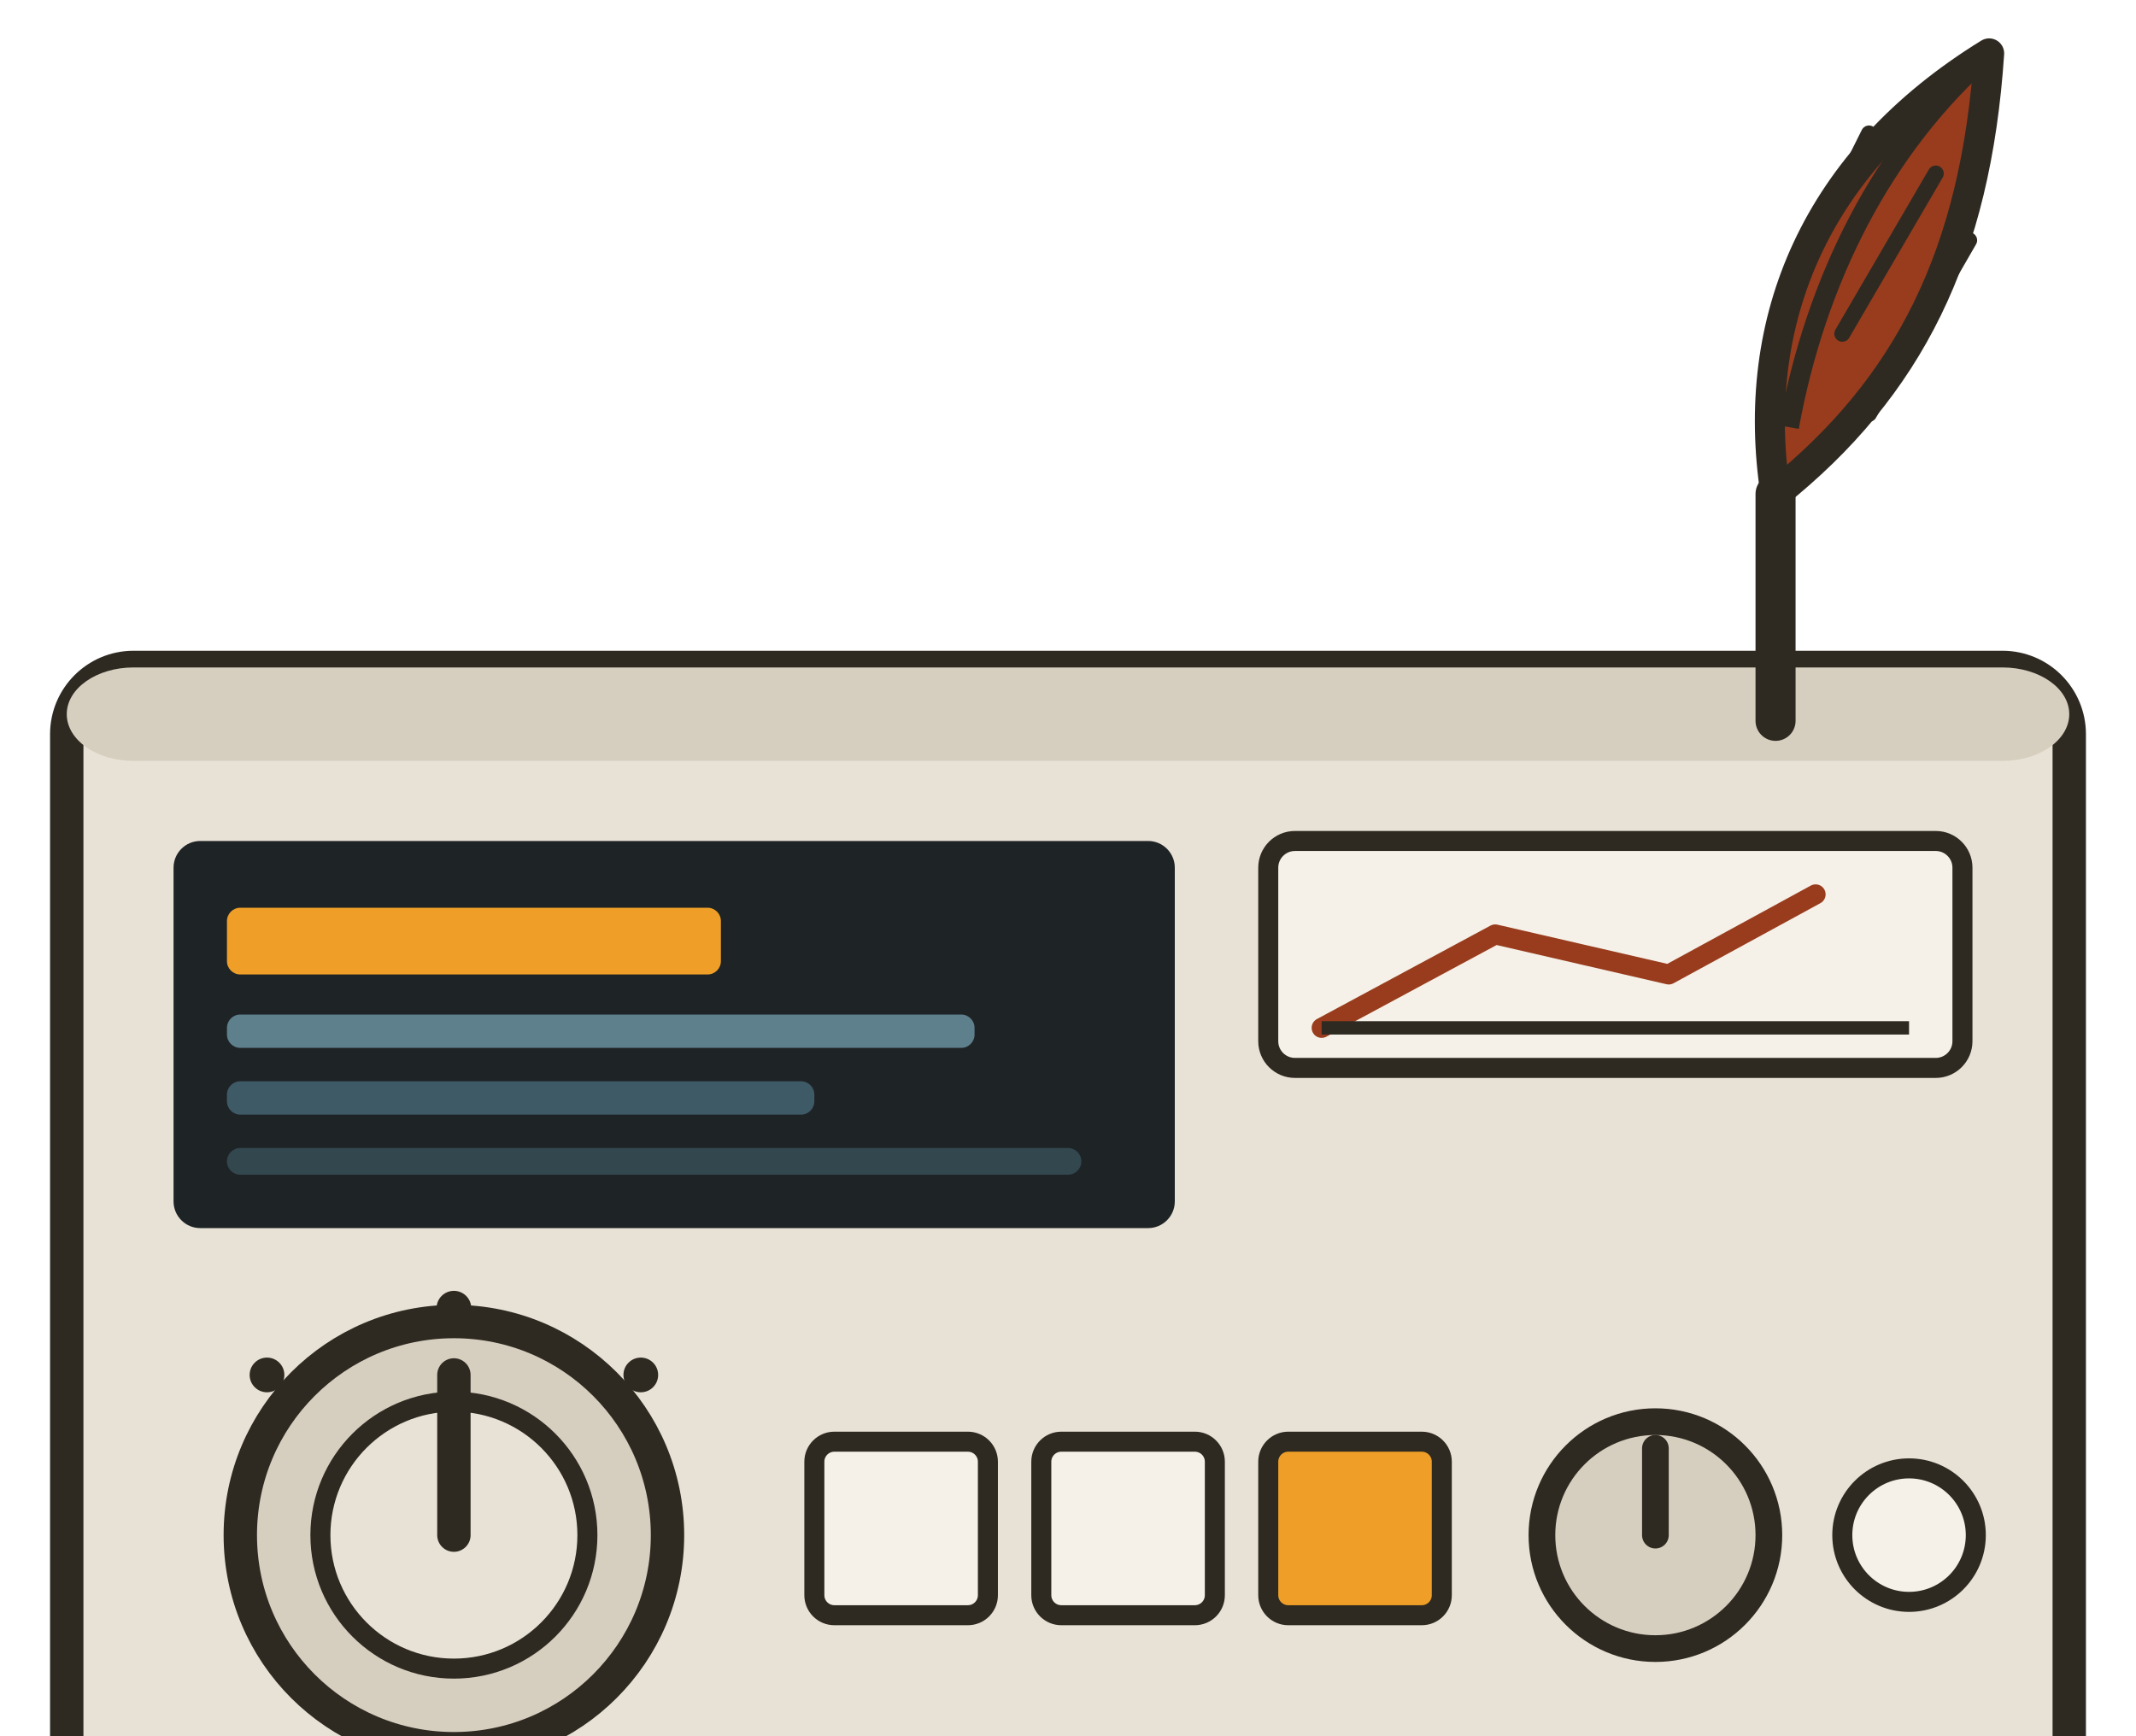
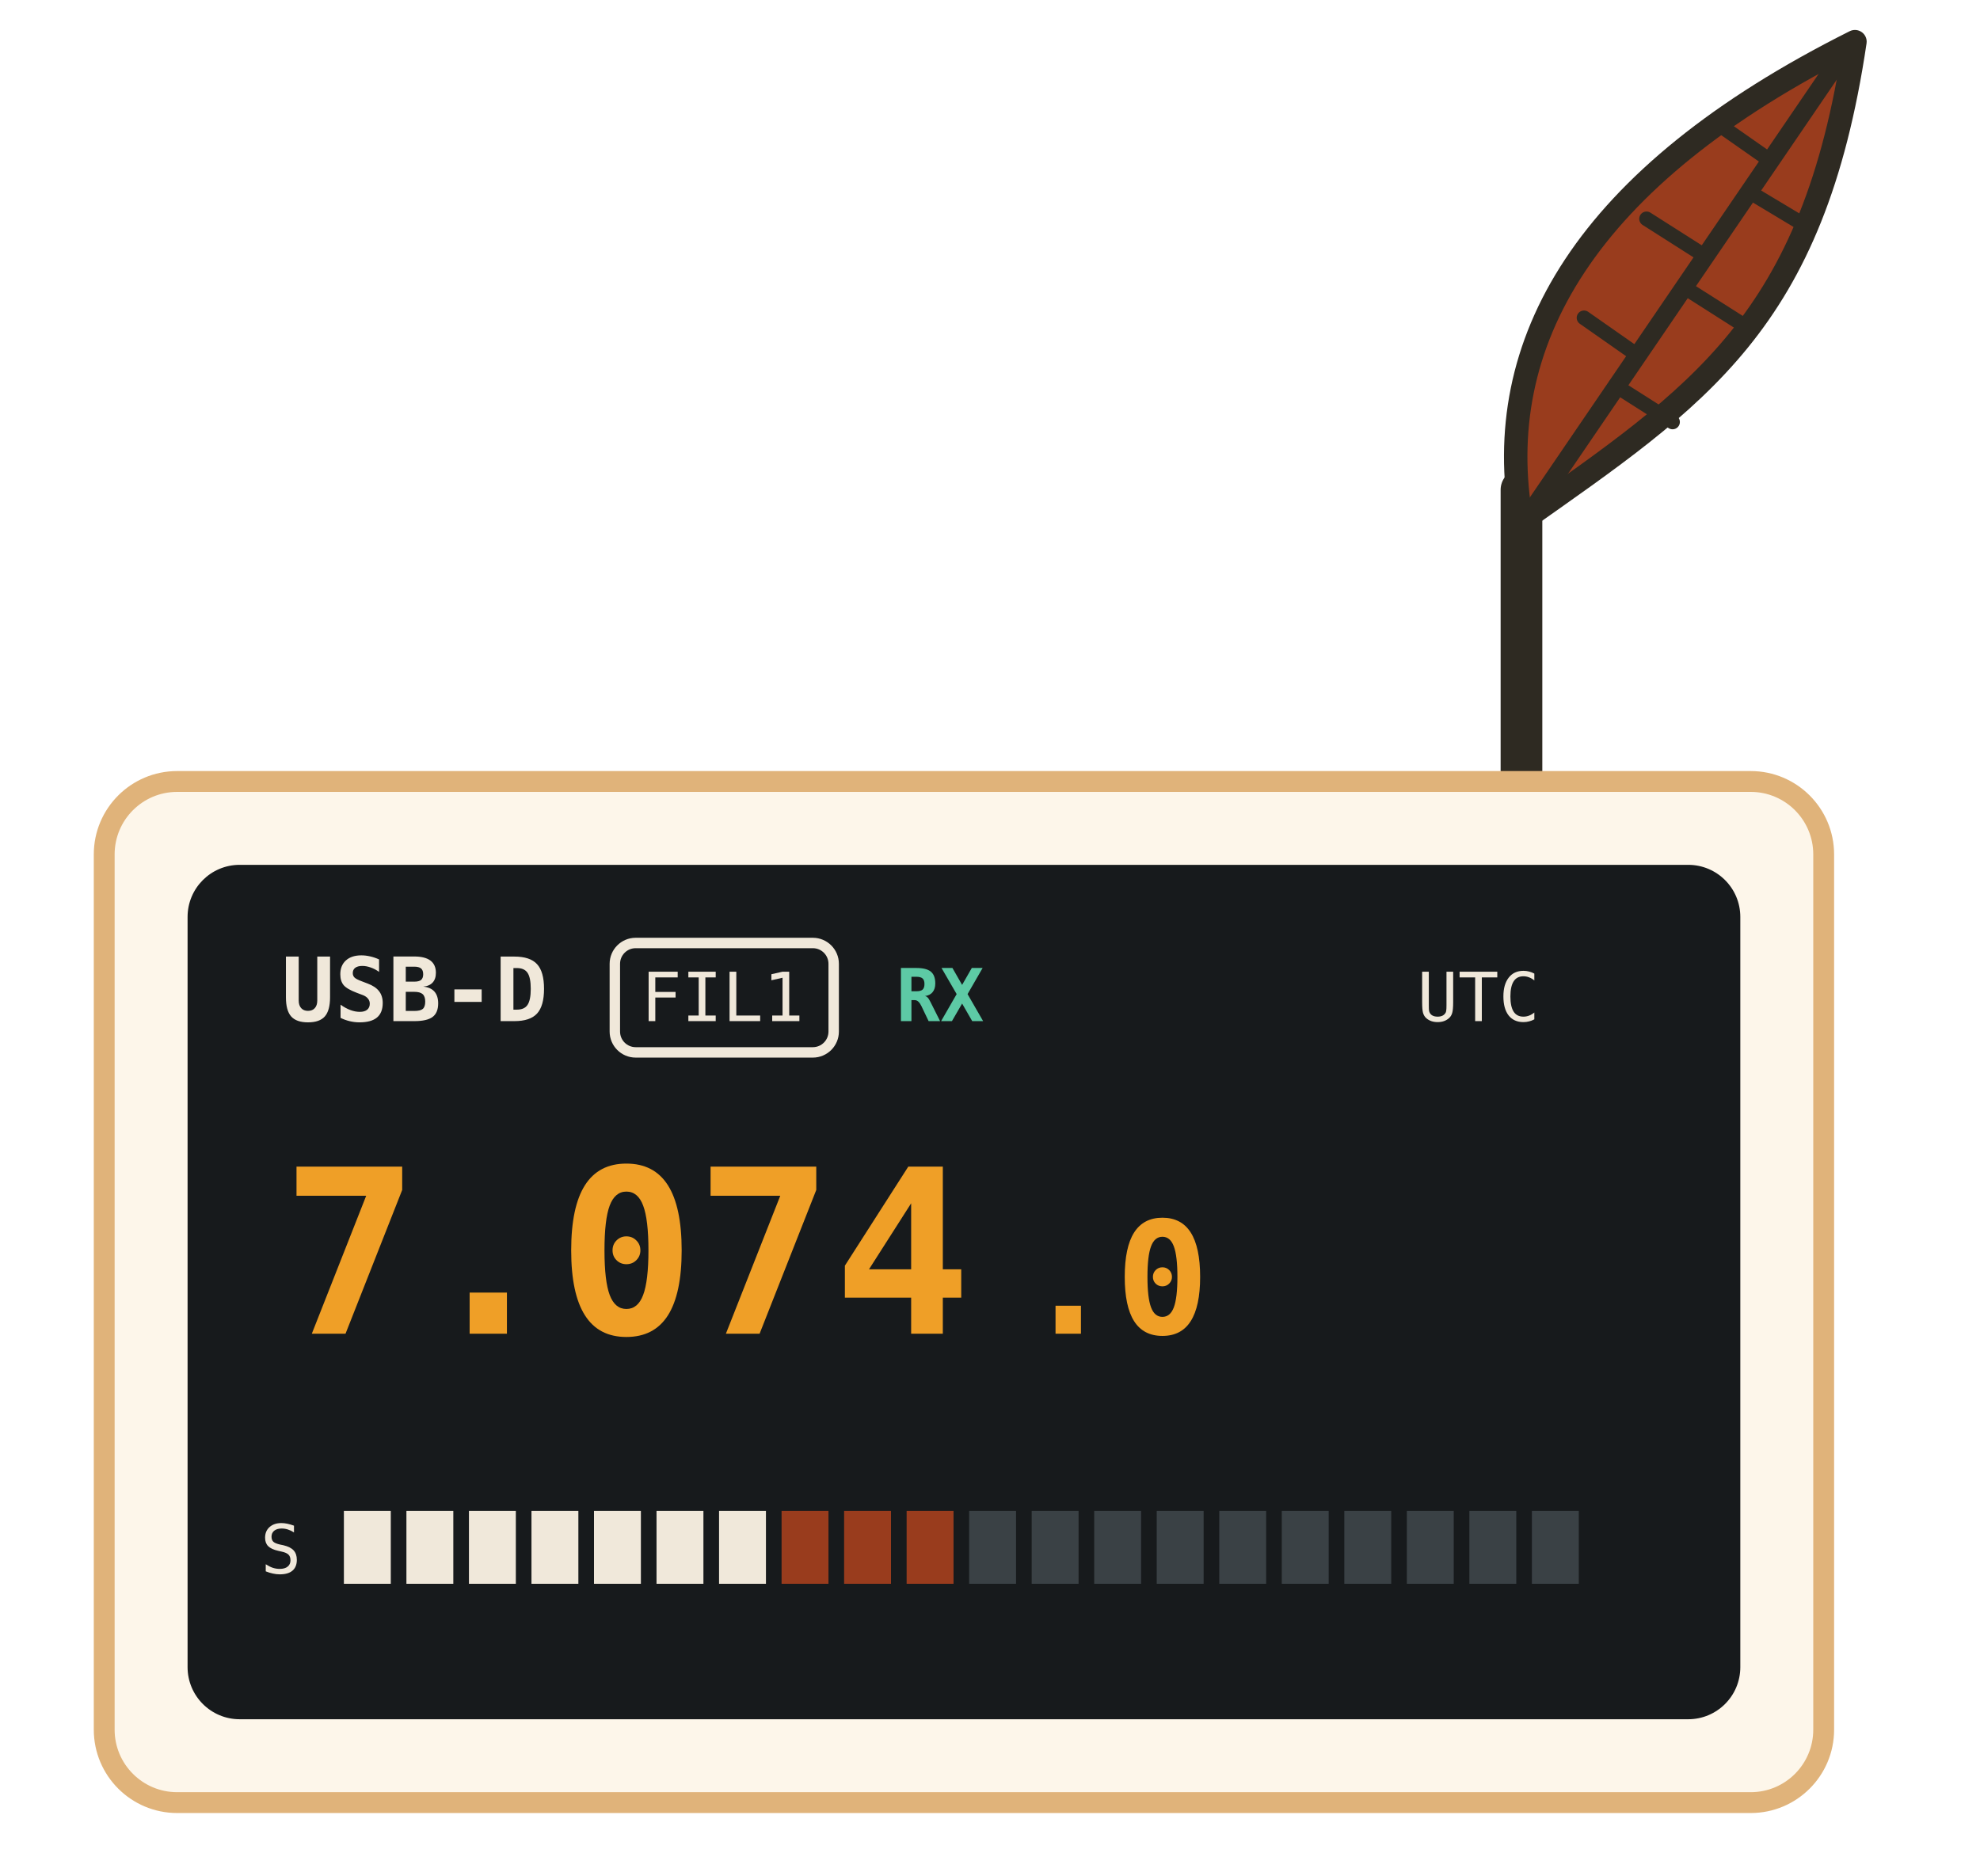
- <svg xmlns="http://www.w3.org/2000/svg" viewBox="0 0 320 260" width="320" height="260" role="img" aria-label="Hamlet">
-   <g transform="translate(10,66)">
-     <rect x="0" y="34" width="300" height="176" rx="10" fill="#E8E2D6" stroke="#2E2A22" stroke-width="5" />
-     <rect x="0" y="34" width="300" height="14" rx="10" fill="#D6CEBE" />
-     <rect x="16" y="60" width="150" height="58" rx="4" fill="#1E2326" />
-     <rect x="24" y="70" width="74" height="10" rx="2" fill="#EF9F27" />
-     <rect x="24" y="86" width="112" height="5" rx="2" fill="#5E7F8C" />
-     <rect x="24" y="96" width="88" height="5" rx="2" fill="#3E5A66" />
-     <rect x="24" y="106" width="128" height="4" rx="2" fill="#33474F" />
-     <rect x="180" y="60" width="104" height="34" rx="4" fill="#F5F1E8" stroke="#2E2A22" stroke-width="3" />
-     <path d="M188 88 L214 74 L240 80 L262 68" fill="none" stroke="#993C1D" stroke-width="3" stroke-linecap="round" stroke-linejoin="round" />
-     <line x1="188" y1="88" x2="276" y2="88" stroke="#2E2A22" stroke-width="2" />
-     <circle cx="58" cy="164" r="32" fill="#D6CEBE" stroke="#2E2A22" stroke-width="5" />
-     <circle cx="58" cy="164" r="20" fill="#E8E2D6" stroke="#2E2A22" stroke-width="3" />
-     <line x1="58" y1="164" x2="58" y2="140" stroke="#2E2A22" stroke-width="5" stroke-linecap="round" />
-     <circle cx="30" cy="140" r="2.6" fill="#2E2A22" />
-     <circle cx="58" cy="130" r="2.6" fill="#2E2A22" />
-     <circle cx="86" cy="140" r="2.6" fill="#2E2A22" />
-     <rect x="112" y="150" width="26" height="26" rx="3" fill="#F5F1E8" stroke="#2E2A22" stroke-width="3" />
-     <rect x="146" y="150" width="26" height="26" rx="3" fill="#F5F1E8" stroke="#2E2A22" stroke-width="3" />
-     <rect x="180" y="150" width="26" height="26" rx="3" fill="#EF9F27" stroke="#2E2A22" stroke-width="3" />
-     <circle cx="238" cy="164" r="17" fill="#D6CEBE" stroke="#2E2A22" stroke-width="4" />
-     <line x1="238" y1="164" x2="238" y2="151" stroke="#2E2A22" stroke-width="4" stroke-linecap="round" />
-     <circle cx="276" cy="164" r="10" fill="#F5F1E8" stroke="#2E2A22" stroke-width="3" />
-     <line x1="256" y1="42" x2="256" y2="8" stroke="#2E2A22" stroke-width="6" stroke-linecap="round" />
-     <path d="M256 8 C252 -18, 262 -42, 288 -58 C286 -28, 276 -8, 256 8 Z" fill="#993C1D" stroke="#2E2A22" stroke-width="4.5" stroke-linejoin="round" />
-     <path d="M288 -58 C272 -44, 262 -24, 258 -2" fill="none" stroke="#2E2A22" stroke-width="3" />
-     <path d="M270 -46 L262 -30 M280 -40 L266 -16 M285 -30 L270 -4" fill="none" stroke="#2E2A22" stroke-width="2.4" stroke-linecap="round" />
+ <svg xmlns="http://www.w3.org/2000/svg" viewBox="0 0 380 360" width="380" height="360" role="img" aria-label="Hamlet">
+   <g transform="translate(20,150)">
+     <line x1="272" y1="16" x2="272" y2="-56" stroke="#2E2A22" stroke-width="8" stroke-linecap="round" />
+     <path d="M272 -50 C266 -84, 284 -116, 336 -142 C328 -88, 306 -74, 272 -50 Z" fill="#993C1D" stroke="#2E2A22" stroke-width="4.5" stroke-linejoin="round" />
+     <path d="M334 -140 L274 -52" fill="none" stroke="#2E2A22" stroke-width="3.5" stroke-linecap="round" />
+     <path d="M294 -82 L284 -89 M307 -101 L296 -108 M320 -119 L310 -126" fill="none" stroke="#2E2A22" stroke-width="2.8" stroke-linecap="round" />
+     <path d="M290 -76 L301 -69 M303 -95 L314 -88 M316 -113 L326 -107" fill="none" stroke="#2E2A22" stroke-width="2.8" stroke-linecap="round" />
+     <rect x="0" y="0" width="330" height="196" rx="14" fill="#FDF6EA" stroke="#E0B37A" stroke-width="4" />
+     <rect x="16" y="16" width="298" height="164" rx="10" fill="#171A1C" />
+     <text x="34" y="46" font-family="Consolas, monospace" font-size="17" font-weight="600" fill="#F0E8DA">USB-D</text>
+     <rect x="98" y="31" width="42" height="21" rx="4" fill="none" stroke="#F0E8DA" stroke-width="2" />
+     <text x="103" y="46" font-family="Consolas, monospace" font-size="13" fill="#F0E8DA">FIL1</text>
+     <text x="152" y="46" font-family="Consolas, monospace" font-size="14" font-weight="600" fill="#5DCAA5">RX</text>
+     <text x="252" y="46" font-family="Consolas, monospace" font-size="13" fill="#F0E8DA">UTC</text>
+     <text x="34" y="106" font-family="Consolas, monospace" font-size="44" font-weight="700" fill="#EF9F27">7.074</text>
+     <text x="176" y="106" font-family="Consolas, monospace" font-size="30" font-weight="700" fill="#EF9F27">.0</text>
+     <text x="30" y="152" font-family="Consolas, monospace" font-size="13" fill="#F0E8DA">S</text>
+     <rect x="46" y="140" width="9" height="14" fill="#F0E8DA" />
+     <rect x="58" y="140" width="9" height="14" fill="#F0E8DA" />
+     <rect x="70" y="140" width="9" height="14" fill="#F0E8DA" />
+     <rect x="82" y="140" width="9" height="14" fill="#F0E8DA" />
+     <rect x="94" y="140" width="9" height="14" fill="#F0E8DA" />
+     <rect x="106" y="140" width="9" height="14" fill="#F0E8DA" />
+     <rect x="118" y="140" width="9" height="14" fill="#F0E8DA" />
+     <rect x="130" y="140" width="9" height="14" fill="#993C1D" />
+     <rect x="142" y="140" width="9" height="14" fill="#993C1D" />
+     <rect x="154" y="140" width="9" height="14" fill="#993C1D" />
+     <rect x="166" y="140" width="9" height="14" fill="#3A4145" />
+     <rect x="178" y="140" width="9" height="14" fill="#3A4145" />
+     <rect x="190" y="140" width="9" height="14" fill="#3A4145" />
+     <rect x="202" y="140" width="9" height="14" fill="#3A4145" />
+     <rect x="214" y="140" width="9" height="14" fill="#3A4145" />
+     <rect x="226" y="140" width="9" height="14" fill="#3A4145" />
+     <rect x="238" y="140" width="9" height="14" fill="#3A4145" />
+     <rect x="250" y="140" width="9" height="14" fill="#3A4145" />
+     <rect x="262" y="140" width="9" height="14" fill="#3A4145" />
+     <rect x="274" y="140" width="9" height="14" fill="#3A4145" />
  </g>
</svg>
